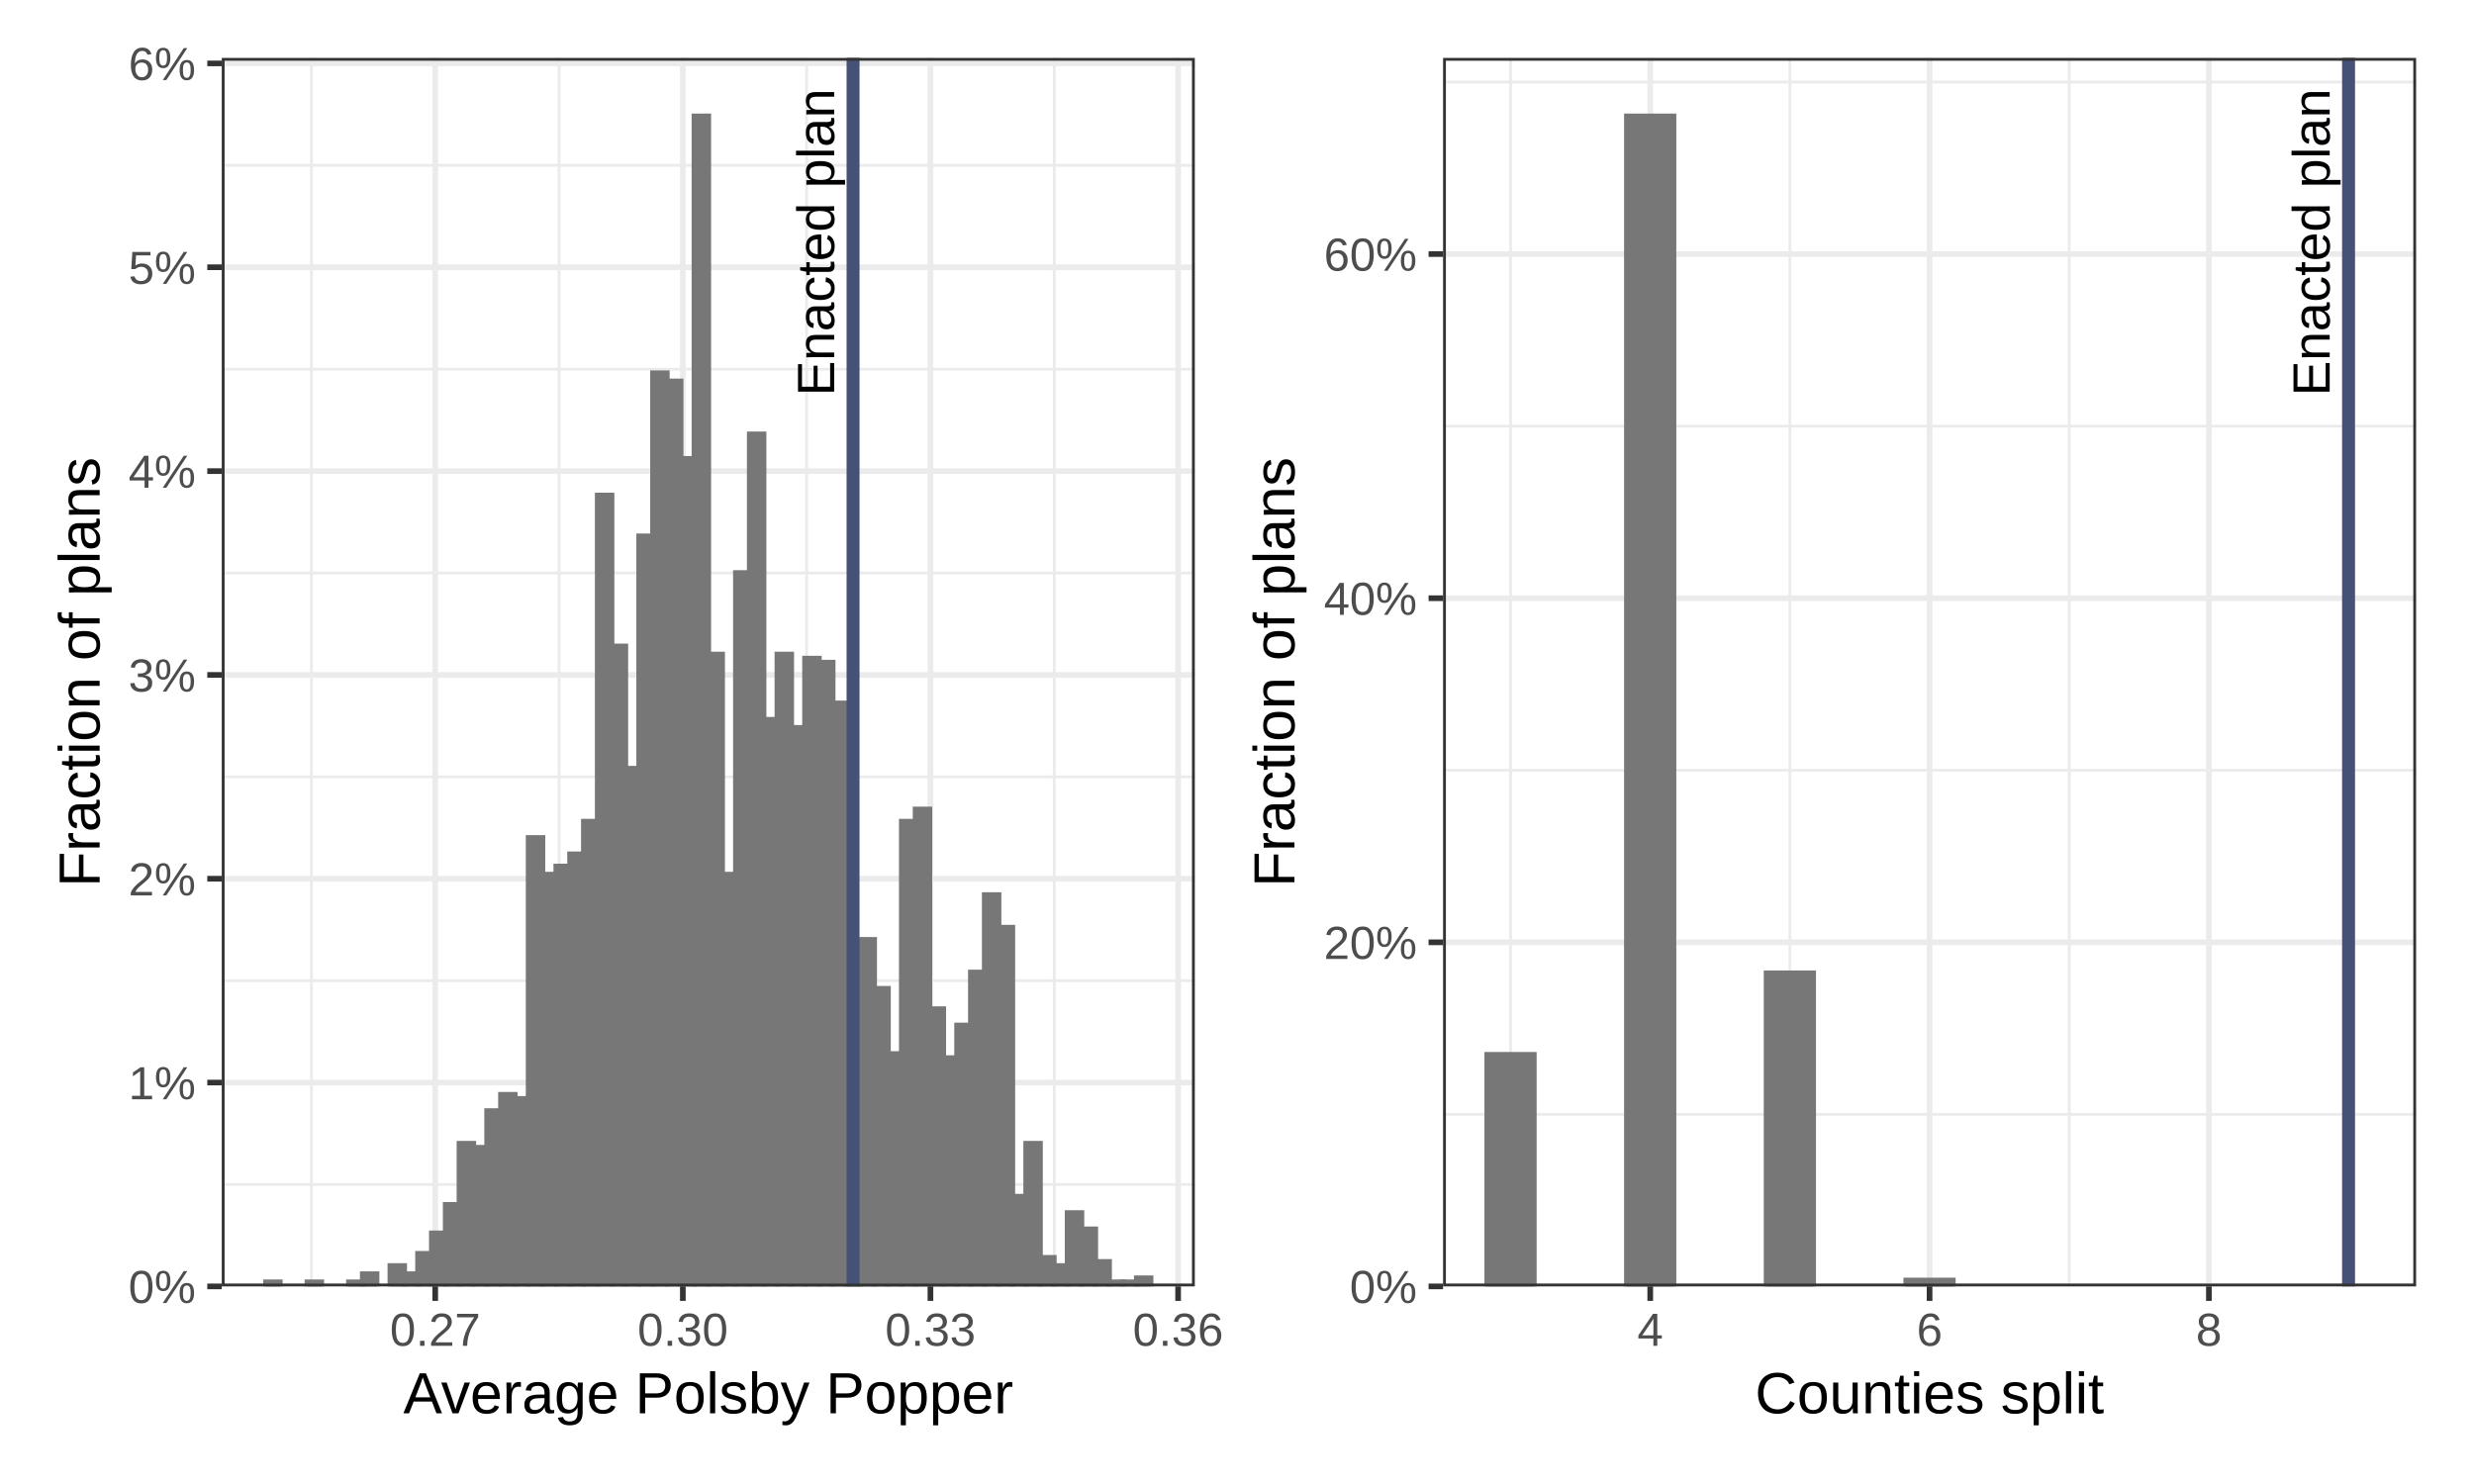
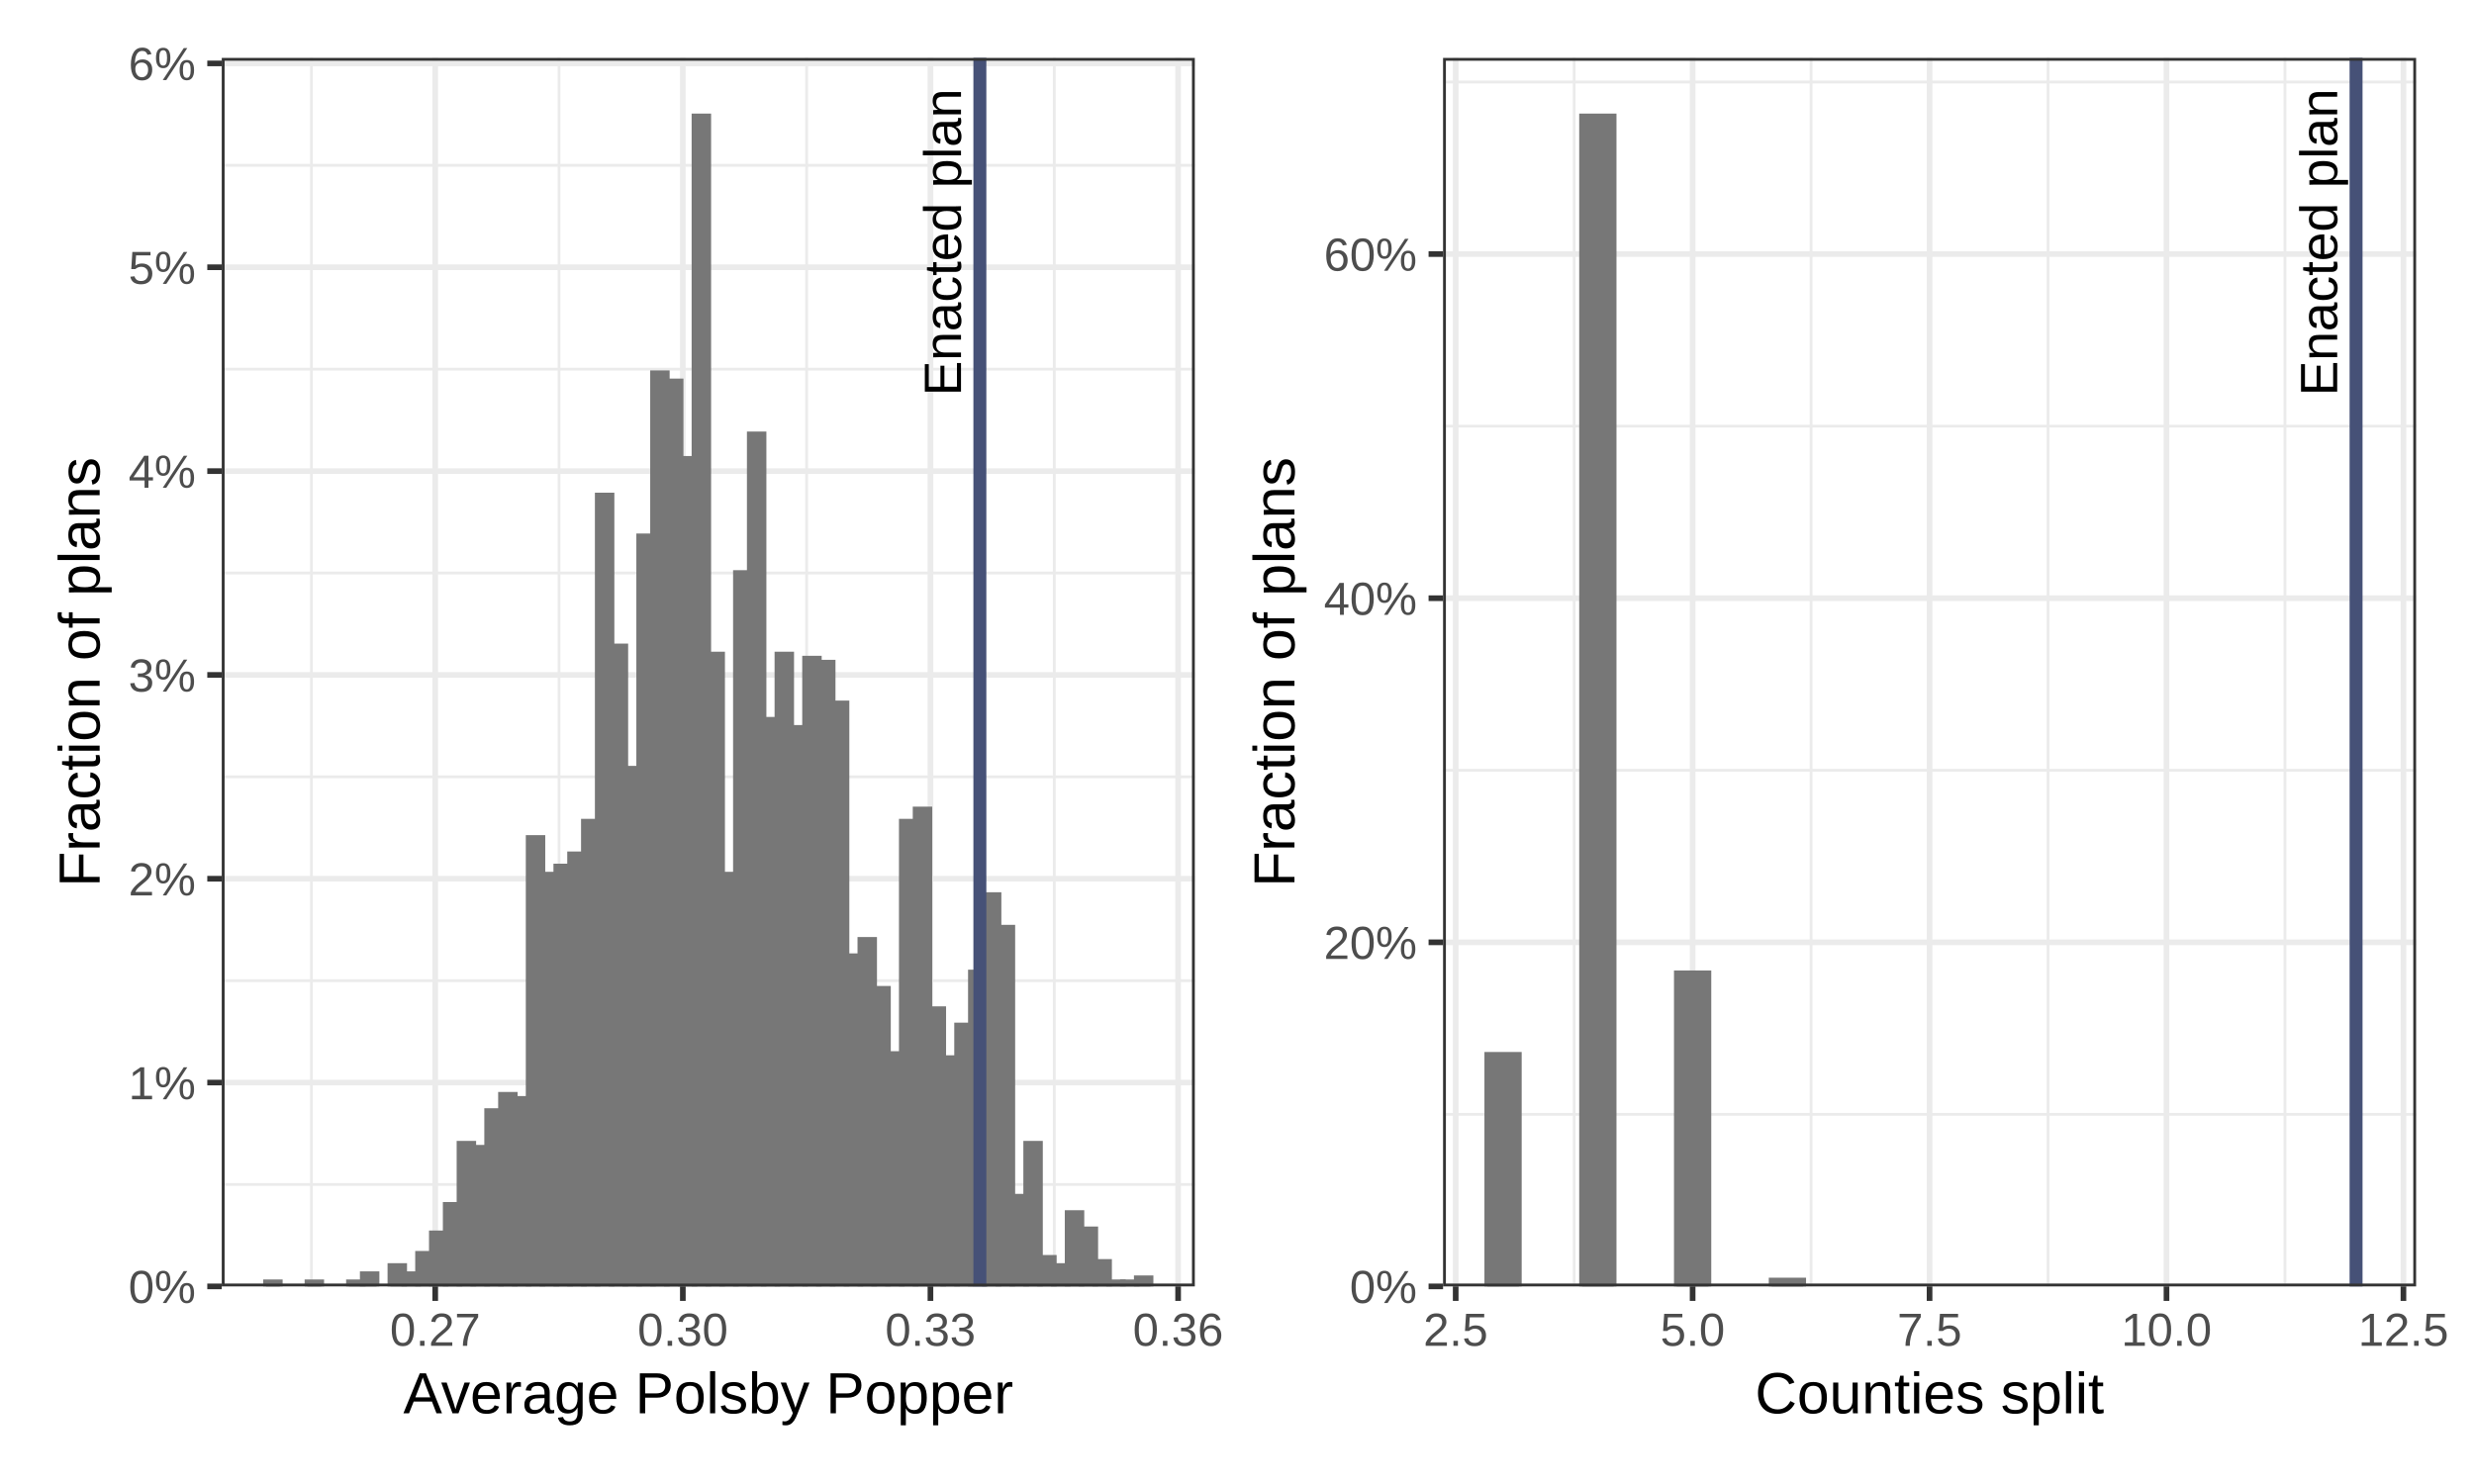
<svg xmlns="http://www.w3.org/2000/svg" class="svglite" width="468.00pt" height="280.80pt" viewBox="0 0 468.00 280.80">
  <defs>
    <style type="text/css">
    .svglite line, .svglite polyline, .svglite polygon, .svglite path, .svglite rect, .svglite circle {
      fill: none;
      stroke: #000000;
      stroke-linecap: round;
      stroke-linejoin: round;
      stroke-miterlimit: 10.00;
    }
  </style>
  </defs>
  <rect width="100%" height="100%" style="stroke: none; fill: #FFFFFF;" />
  <defs>
    <clipPath id="cpMC4wMHw0NjguMDB8MC4wMHwyODAuODA=">
      <rect x="0.00" y="0.00" width="468.00" height="280.80" />
    </clipPath>
  </defs>
  <g clip-path="url(#cpMC4wMHw0NjguMDB8MC4wMHwyODAuODA=)">
    <rect x="0" y="0" width="468.00" height="280.80" style="stroke-width: 1.07; stroke: #FFFFFF; fill: #FFFFFF;" />
  </g>
  <defs>
    <clipPath id="cpNS40OHwyMzEuNTB8NS40OHwyNzUuMzI=">
      <rect x="5.48" y="5.48" width="226.02" height="269.84" />
    </clipPath>
  </defs>
  <g clip-path="url(#cpNS40OHwyMzEuNTB8NS40OHwyNzUuMzI=)">
    <rect x="5.48" y="5.48" width="226.02" height="269.84" style="stroke-width: 1.07; stroke: #FFFFFF; fill: #FFFFFF;" />
  </g>
  <g clip-path="url(#cpMC4wMHw0NjguMDB8MC4wMHwyODAuODA=)">
</g>
  <defs>
    <clipPath id="cpNDEuOTV8MjI2LjAyfDEwLjk2fDI0My40MQ==">
      <rect x="41.95" y="10.96" width="184.07" height="232.45" />
    </clipPath>
  </defs>
  <g clip-path="url(#cpNDEuOTV8MjI2LjAyfDEwLjk2fDI0My40MQ==)">
    <rect x="41.95" y="10.96" width="184.07" height="232.45" style="stroke-width: 1.07; stroke: none; fill: #FFFFFF;" />
    <polyline points="41.95,224.13 226.02,224.13 " style="stroke-width: 0.53; stroke: #EBEBEB; stroke-linecap: butt;" />
    <polyline points="41.95,185.56 226.02,185.56 " style="stroke-width: 0.53; stroke: #EBEBEB; stroke-linecap: butt;" />
    <polyline points="41.95,146.99 226.02,146.99 " style="stroke-width: 0.53; stroke: #EBEBEB; stroke-linecap: butt;" />
    <polyline points="41.95,108.42 226.02,108.42 " style="stroke-width: 0.53; stroke: #EBEBEB; stroke-linecap: butt;" />
    <polyline points="41.95,69.85 226.02,69.85 " style="stroke-width: 0.53; stroke: #EBEBEB; stroke-linecap: butt;" />
    <polyline points="41.95,31.28 226.02,31.28 " style="stroke-width: 0.53; stroke: #EBEBEB; stroke-linecap: butt;" />
    <polyline points="58.91,243.41 58.91,10.96 " style="stroke-width: 0.53; stroke: #EBEBEB; stroke-linecap: butt;" />
    <polyline points="105.75,243.41 105.75,10.96 " style="stroke-width: 0.53; stroke: #EBEBEB; stroke-linecap: butt;" />
    <polyline points="152.59,243.41 152.59,10.96 " style="stroke-width: 0.53; stroke: #EBEBEB; stroke-linecap: butt;" />
    <polyline points="199.44,243.41 199.44,10.96 " style="stroke-width: 0.53; stroke: #EBEBEB; stroke-linecap: butt;" />
    <polyline points="41.95,243.41 226.02,243.41 " style="stroke-width: 1.07; stroke: #EBEBEB; stroke-linecap: butt;" />
    <polyline points="41.95,204.84 226.02,204.84 " style="stroke-width: 1.07; stroke: #EBEBEB; stroke-linecap: butt;" />
    <polyline points="41.95,166.27 226.02,166.27 " style="stroke-width: 1.07; stroke: #EBEBEB; stroke-linecap: butt;" />
    <polyline points="41.95,127.71 226.02,127.71 " style="stroke-width: 1.07; stroke: #EBEBEB; stroke-linecap: butt;" />
    <polyline points="41.95,89.14 226.02,89.14 " style="stroke-width: 1.07; stroke: #EBEBEB; stroke-linecap: butt;" />
    <polyline points="41.95,50.57 226.02,50.57 " style="stroke-width: 1.07; stroke: #EBEBEB; stroke-linecap: butt;" />
    <polyline points="41.95,12.00 226.02,12.00 " style="stroke-width: 1.07; stroke: #EBEBEB; stroke-linecap: butt;" />
    <polyline points="82.33,243.41 82.33,10.96 " style="stroke-width: 1.07; stroke: #EBEBEB; stroke-linecap: butt;" />
    <polyline points="129.17,243.41 129.17,10.96 " style="stroke-width: 1.07; stroke: #EBEBEB; stroke-linecap: butt;" />
    <polyline points="176.01,243.41 176.01,10.96 " style="stroke-width: 1.07; stroke: #EBEBEB; stroke-linecap: butt;" />
    <polyline points="222.86,243.41 222.86,10.96 " style="stroke-width: 1.07; stroke: #EBEBEB; stroke-linecap: butt;" />
    <rect x="50.32" y="242.64" width="2.61" height="0.77" style="stroke-width: 1.07; stroke: #777777; stroke-linecap: square; stroke-linejoin: miter; fill: #777777;" />
    <rect x="52.93" y="243.41" width="2.61" height="0.00" style="stroke-width: 1.07; stroke: #777777; stroke-linecap: square; stroke-linejoin: miter; fill: #777777;" />
    <rect x="55.55" y="243.41" width="2.61" height="0.00" style="stroke-width: 1.07; stroke: #777777; stroke-linecap: square; stroke-linejoin: miter; fill: #777777;" />
    <rect x="58.16" y="242.64" width="2.61" height="0.77" style="stroke-width: 1.07; stroke: #777777; stroke-linecap: square; stroke-linejoin: miter; fill: #777777;" />
    <rect x="60.78" y="243.41" width="2.61" height="0.00" style="stroke-width: 1.07; stroke: #777777; stroke-linecap: square; stroke-linejoin: miter; fill: #777777;" />
    <rect x="63.39" y="243.41" width="2.61" height="0.00" style="stroke-width: 1.07; stroke: #777777; stroke-linecap: square; stroke-linejoin: miter; fill: #777777;" />
    <rect x="66.01" y="242.64" width="2.61" height="0.77" style="stroke-width: 1.07; stroke: #777777; stroke-linecap: square; stroke-linejoin: miter; fill: #777777;" />
    <rect x="68.62" y="241.10" width="2.61" height="2.31" style="stroke-width: 1.07; stroke: #777777; stroke-linecap: square; stroke-linejoin: miter; fill: #777777;" />
    <rect x="71.24" y="243.41" width="2.61" height="0.00" style="stroke-width: 1.07; stroke: #777777; stroke-linecap: square; stroke-linejoin: miter; fill: #777777;" />
    <rect x="73.85" y="239.55" width="2.61" height="3.86" style="stroke-width: 1.07; stroke: #777777; stroke-linecap: square; stroke-linejoin: miter; fill: #777777;" />
    <rect x="76.47" y="241.10" width="2.61" height="2.31" style="stroke-width: 1.07; stroke: #777777; stroke-linecap: square; stroke-linejoin: miter; fill: #777777;" />
    <rect x="79.08" y="237.24" width="2.61" height="6.17" style="stroke-width: 1.07; stroke: #777777; stroke-linecap: square; stroke-linejoin: miter; fill: #777777;" />
    <rect x="81.69" y="233.38" width="2.61" height="10.03" style="stroke-width: 1.07; stroke: #777777; stroke-linecap: square; stroke-linejoin: miter; fill: #777777;" />
    <rect x="84.31" y="227.98" width="2.61" height="15.43" style="stroke-width: 1.07; stroke: #777777; stroke-linecap: square; stroke-linejoin: miter; fill: #777777;" />
    <rect x="86.92" y="216.41" width="2.61" height="27.00" style="stroke-width: 1.07; stroke: #777777; stroke-linecap: square; stroke-linejoin: miter; fill: #777777;" />
    <rect x="89.54" y="217.18" width="2.61" height="26.23" style="stroke-width: 1.07; stroke: #777777; stroke-linecap: square; stroke-linejoin: miter; fill: #777777;" />
    <rect x="92.15" y="210.24" width="2.61" height="33.17" style="stroke-width: 1.07; stroke: #777777; stroke-linecap: square; stroke-linejoin: miter; fill: #777777;" />
    <rect x="94.77" y="207.16" width="2.61" height="36.25" style="stroke-width: 1.07; stroke: #777777; stroke-linecap: square; stroke-linejoin: miter; fill: #777777;" />
    <rect x="97.38" y="207.93" width="2.61" height="35.48" style="stroke-width: 1.07; stroke: #777777; stroke-linecap: square; stroke-linejoin: miter; fill: #777777;" />
    <rect x="100.00" y="158.56" width="2.61" height="84.85" style="stroke-width: 1.07; stroke: #777777; stroke-linecap: square; stroke-linejoin: miter; fill: #777777;" />
    <rect x="102.61" y="165.50" width="2.61" height="77.91" style="stroke-width: 1.07; stroke: #777777; stroke-linecap: square; stroke-linejoin: miter; fill: #777777;" />
    <rect x="105.23" y="163.96" width="2.61" height="79.45" style="stroke-width: 1.07; stroke: #777777; stroke-linecap: square; stroke-linejoin: miter; fill: #777777;" />
    <rect x="107.84" y="161.65" width="2.61" height="81.76" style="stroke-width: 1.07; stroke: #777777; stroke-linecap: square; stroke-linejoin: miter; fill: #777777;" />
    <rect x="110.45" y="155.47" width="2.61" height="87.94" style="stroke-width: 1.07; stroke: #777777; stroke-linecap: square; stroke-linejoin: miter; fill: #777777;" />
    <rect x="113.07" y="93.76" width="2.61" height="149.64" style="stroke-width: 1.07; stroke: #777777; stroke-linecap: square; stroke-linejoin: miter; fill: #777777;" />
    <rect x="115.68" y="122.31" width="2.61" height="121.10" style="stroke-width: 1.07; stroke: #777777; stroke-linecap: square; stroke-linejoin: miter; fill: #777777;" />
    <rect x="118.30" y="145.45" width="2.61" height="97.96" style="stroke-width: 1.07; stroke: #777777; stroke-linecap: square; stroke-linejoin: miter; fill: #777777;" />
    <rect x="120.91" y="101.48" width="2.61" height="141.93" style="stroke-width: 1.07; stroke: #777777; stroke-linecap: square; stroke-linejoin: miter; fill: #777777;" />
    <rect x="123.53" y="70.62" width="2.61" height="172.79" style="stroke-width: 1.07; stroke: #777777; stroke-linecap: square; stroke-linejoin: miter; fill: #777777;" />
    <rect x="126.14" y="72.17" width="2.61" height="171.24" style="stroke-width: 1.07; stroke: #777777; stroke-linecap: square; stroke-linejoin: miter; fill: #777777;" />
    <rect x="128.76" y="86.82" width="2.61" height="156.59" style="stroke-width: 1.07; stroke: #777777; stroke-linecap: square; stroke-linejoin: miter; fill: #777777;" />
    <rect x="131.37" y="22.03" width="2.61" height="221.38" style="stroke-width: 1.07; stroke: #777777; stroke-linecap: square; stroke-linejoin: miter; fill: #777777;" />
    <rect x="133.99" y="123.85" width="2.61" height="119.56" style="stroke-width: 1.07; stroke: #777777; stroke-linecap: square; stroke-linejoin: miter; fill: #777777;" />
    <rect x="136.60" y="165.50" width="2.61" height="77.91" style="stroke-width: 1.07; stroke: #777777; stroke-linecap: square; stroke-linejoin: miter; fill: #777777;" />
    <rect x="139.21" y="108.42" width="2.61" height="134.99" style="stroke-width: 1.07; stroke: #777777; stroke-linecap: square; stroke-linejoin: miter; fill: #777777;" />
    <rect x="141.83" y="82.19" width="2.61" height="161.22" style="stroke-width: 1.07; stroke: #777777; stroke-linecap: square; stroke-linejoin: miter; fill: #777777;" />
    <rect x="144.44" y="136.19" width="2.61" height="107.22" style="stroke-width: 1.07; stroke: #777777; stroke-linecap: square; stroke-linejoin: miter; fill: #777777;" />
    <rect x="147.06" y="123.85" width="2.61" height="119.56" style="stroke-width: 1.07; stroke: #777777; stroke-linecap: square; stroke-linejoin: miter; fill: #777777;" />
    <rect x="149.67" y="137.73" width="2.61" height="105.68" style="stroke-width: 1.07; stroke: #777777; stroke-linecap: square; stroke-linejoin: miter; fill: #777777;" />
    <rect x="152.29" y="124.62" width="2.61" height="118.79" style="stroke-width: 1.07; stroke: #777777; stroke-linecap: square; stroke-linejoin: miter; fill: #777777;" />
    <rect x="154.90" y="125.39" width="2.61" height="118.02" style="stroke-width: 1.07; stroke: #777777; stroke-linecap: square; stroke-linejoin: miter; fill: #777777;" />
    <rect x="157.52" y="133.10" width="2.61" height="110.31" style="stroke-width: 1.07; stroke: #777777; stroke-linecap: square; stroke-linejoin: miter; fill: #777777;" />
    <rect x="160.13" y="180.93" width="2.61" height="62.48" style="stroke-width: 1.07; stroke: #777777; stroke-linecap: square; stroke-linejoin: miter; fill: #777777;" />
    <rect x="162.75" y="177.84" width="2.61" height="65.57" style="stroke-width: 1.07; stroke: #777777; stroke-linecap: square; stroke-linejoin: miter; fill: #777777;" />
    <rect x="165.36" y="187.10" width="2.61" height="56.31" style="stroke-width: 1.07; stroke: #777777; stroke-linecap: square; stroke-linejoin: miter; fill: #777777;" />
    <rect x="167.98" y="199.44" width="2.61" height="43.97" style="stroke-width: 1.07; stroke: #777777; stroke-linecap: square; stroke-linejoin: miter; fill: #777777;" />
    <rect x="170.59" y="155.47" width="2.61" height="87.94" style="stroke-width: 1.07; stroke: #777777; stroke-linecap: square; stroke-linejoin: miter; fill: #777777;" />
    <rect x="173.20" y="153.16" width="2.61" height="90.25" style="stroke-width: 1.07; stroke: #777777; stroke-linecap: square; stroke-linejoin: miter; fill: #777777;" />
    <rect x="175.82" y="190.96" width="2.61" height="52.45" style="stroke-width: 1.07; stroke: #777777; stroke-linecap: square; stroke-linejoin: miter; fill: #777777;" />
    <rect x="178.43" y="200.21" width="2.61" height="43.20" style="stroke-width: 1.07; stroke: #777777; stroke-linecap: square; stroke-linejoin: miter; fill: #777777;" />
    <rect x="181.05" y="194.04" width="2.61" height="49.37" style="stroke-width: 1.07; stroke: #777777; stroke-linecap: square; stroke-linejoin: miter; fill: #777777;" />
    <rect x="183.66" y="184.01" width="2.61" height="59.40" style="stroke-width: 1.07; stroke: #777777; stroke-linecap: square; stroke-linejoin: miter; fill: #777777;" />
    <rect x="186.28" y="169.36" width="2.61" height="74.05" style="stroke-width: 1.07; stroke: #777777; stroke-linecap: square; stroke-linejoin: miter; fill: #777777;" />
    <rect x="188.89" y="175.53" width="2.61" height="67.88" style="stroke-width: 1.07; stroke: #777777; stroke-linecap: square; stroke-linejoin: miter; fill: #777777;" />
    <rect x="191.51" y="226.44" width="2.61" height="16.97" style="stroke-width: 1.07; stroke: #777777; stroke-linecap: square; stroke-linejoin: miter; fill: #777777;" />
    <rect x="194.12" y="216.41" width="2.61" height="27.00" style="stroke-width: 1.07; stroke: #777777; stroke-linecap: square; stroke-linejoin: miter; fill: #777777;" />
    <rect x="196.74" y="238.01" width="2.61" height="5.40" style="stroke-width: 1.07; stroke: #777777; stroke-linecap: square; stroke-linejoin: miter; fill: #777777;" />
    <rect x="199.35" y="239.55" width="2.61" height="3.86" style="stroke-width: 1.07; stroke: #777777; stroke-linecap: square; stroke-linejoin: miter; fill: #777777;" />
    <rect x="201.96" y="229.53" width="2.61" height="13.88" style="stroke-width: 1.07; stroke: #777777; stroke-linecap: square; stroke-linejoin: miter; fill: #777777;" />
    <rect x="204.58" y="232.61" width="2.61" height="10.80" style="stroke-width: 1.07; stroke: #777777; stroke-linecap: square; stroke-linejoin: miter; fill: #777777;" />
    <rect x="207.19" y="238.78" width="2.61" height="4.63" style="stroke-width: 1.07; stroke: #777777; stroke-linecap: square; stroke-linejoin: miter; fill: #777777;" />
    <rect x="209.81" y="242.64" width="2.61" height="0.77" style="stroke-width: 1.07; stroke: #777777; stroke-linecap: square; stroke-linejoin: miter; fill: #777777;" />
    <rect x="212.42" y="242.64" width="2.61" height="0.77" style="stroke-width: 1.07; stroke: #777777; stroke-linecap: square; stroke-linejoin: miter; fill: #777777;" />
    <rect x="215.04" y="241.87" width="2.61" height="1.54" style="stroke-width: 1.07; stroke: #777777; stroke-linecap: square; stroke-linejoin: miter; fill: #777777;" />
-     <line x1="161.37" y1="243.41" x2="161.37" y2="10.96" style="stroke-width: 2.45; stroke: #465177; stroke-linecap: butt;" />
-     <text transform="translate(157.80,16.77) rotate(-90)" text-anchor="end" style="font-size: 9.96px; font-family: Arial;" textLength="58.11px" lengthAdjust="spacingAndGlyphs">Enacted plan</text>
+     <line x1="185.36" y1="243.41" x2="185.36" y2="10.96" style="stroke-width: 2.45; stroke: #465177; stroke-linecap: butt;" />
+     <text transform="translate(181.79,16.77) rotate(-90)" text-anchor="end" style="font-size: 9.96px; font-family: Arial;" textLength="58.11px" lengthAdjust="spacingAndGlyphs">Enacted plan</text>
    <rect x="41.95" y="10.96" width="184.07" height="232.45" style="stroke-width: 1.07; stroke: #333333;" />
  </g>
  <g clip-path="url(#cpMC4wMHw0NjguMDB8MC4wMHwyODAuODA=)">
    <text x="37.02" y="246.56" text-anchor="end" style="font-size: 8.80px; fill: #4D4D4D; font-family: Arial;" textLength="12.72px" lengthAdjust="spacingAndGlyphs">0%</text>
    <text x="37.02" y="208.00" text-anchor="end" style="font-size: 8.80px; fill: #4D4D4D; font-family: Arial;" textLength="12.72px" lengthAdjust="spacingAndGlyphs">1%</text>
    <text x="37.02" y="169.43" text-anchor="end" style="font-size: 8.80px; fill: #4D4D4D; font-family: Arial;" textLength="12.72px" lengthAdjust="spacingAndGlyphs">2%</text>
    <text x="37.02" y="130.86" text-anchor="end" style="font-size: 8.80px; fill: #4D4D4D; font-family: Arial;" textLength="12.72px" lengthAdjust="spacingAndGlyphs">3%</text>
    <text x="37.02" y="92.29" text-anchor="end" style="font-size: 8.80px; fill: #4D4D4D; font-family: Arial;" textLength="12.72px" lengthAdjust="spacingAndGlyphs">4%</text>
    <text x="37.02" y="53.72" text-anchor="end" style="font-size: 8.80px; fill: #4D4D4D; font-family: Arial;" textLength="12.72px" lengthAdjust="spacingAndGlyphs">5%</text>
    <text x="37.02" y="15.15" text-anchor="end" style="font-size: 8.80px; fill: #4D4D4D; font-family: Arial;" textLength="12.72px" lengthAdjust="spacingAndGlyphs">6%</text>
    <polyline points="39.21,243.41 41.95,243.41 " style="stroke-width: 1.07; stroke: #333333; stroke-linecap: butt;" />
    <polyline points="39.21,204.84 41.95,204.84 " style="stroke-width: 1.07; stroke: #333333; stroke-linecap: butt;" />
    <polyline points="39.21,166.27 41.95,166.27 " style="stroke-width: 1.07; stroke: #333333; stroke-linecap: butt;" />
    <polyline points="39.21,127.71 41.95,127.71 " style="stroke-width: 1.07; stroke: #333333; stroke-linecap: butt;" />
    <polyline points="39.21,89.14 41.95,89.14 " style="stroke-width: 1.07; stroke: #333333; stroke-linecap: butt;" />
    <polyline points="39.21,50.57 41.95,50.57 " style="stroke-width: 1.07; stroke: #333333; stroke-linecap: butt;" />
    <polyline points="39.21,12.00 41.95,12.00 " style="stroke-width: 1.07; stroke: #333333; stroke-linecap: butt;" />
    <polyline points="82.33,246.15 82.33,243.41 " style="stroke-width: 1.07; stroke: #333333; stroke-linecap: butt;" />
    <polyline points="129.17,246.15 129.17,243.41 " style="stroke-width: 1.07; stroke: #333333; stroke-linecap: butt;" />
    <polyline points="176.01,246.15 176.01,243.41 " style="stroke-width: 1.07; stroke: #333333; stroke-linecap: butt;" />
    <polyline points="222.86,246.15 222.86,243.41 " style="stroke-width: 1.07; stroke: #333333; stroke-linecap: butt;" />
    <text x="82.33" y="254.65" text-anchor="middle" style="font-size: 8.80px; fill: #4D4D4D; font-family: Arial;" textLength="17.13px" lengthAdjust="spacingAndGlyphs">0.27</text>
    <text x="129.17" y="254.65" text-anchor="middle" style="font-size: 8.80px; fill: #4D4D4D; font-family: Arial;" textLength="17.13px" lengthAdjust="spacingAndGlyphs">0.30</text>
    <text x="176.01" y="254.65" text-anchor="middle" style="font-size: 8.80px; fill: #4D4D4D; font-family: Arial;" textLength="17.13px" lengthAdjust="spacingAndGlyphs">0.33</text>
    <text x="222.86" y="254.65" text-anchor="middle" style="font-size: 8.80px; fill: #4D4D4D; font-family: Arial;" textLength="17.13px" lengthAdjust="spacingAndGlyphs">0.36</text>
    <text x="133.99" y="267.42" text-anchor="middle" style="font-size: 11.00px; font-family: Arial;" textLength="115.59px" lengthAdjust="spacingAndGlyphs">Average Polsby Popper</text>
    <text transform="translate(18.85,127.18) rotate(-90)" text-anchor="middle" style="font-size: 11.00px; font-family: Arial;" textLength="81.32px" lengthAdjust="spacingAndGlyphs">Fraction of plans</text>
  </g>
  <defs>
    <clipPath id="cpMjMxLjUwfDQ2Mi41Mnw1LjQ4fDI3NS4zMg==">
      <rect x="231.50" y="5.48" width="231.02" height="269.84" />
    </clipPath>
  </defs>
  <g clip-path="url(#cpMjMxLjUwfDQ2Mi41Mnw1LjQ4fDI3NS4zMg==)">
    <rect x="231.50" y="5.48" width="231.02" height="269.84" style="stroke-width: 1.07; stroke: #FFFFFF; fill: #FFFFFF;" />
  </g>
  <g clip-path="url(#cpMC4wMHw0NjguMDB8MC4wMHwyODAuODA=)">
</g>
  <defs>
    <clipPath id="cpMjcyLjk4fDQ1Ny4wNHwxMC45NnwyNDMuNDE=">
      <rect x="272.98" y="10.96" width="184.07" height="232.45" />
    </clipPath>
  </defs>
  <g clip-path="url(#cpMjcyLjk4fDQ1Ny4wNHwxMC45NnwyNDMuNDE=)">
    <rect x="272.98" y="10.96" width="184.07" height="232.45" style="stroke-width: 1.07; stroke: none; fill: #FFFFFF;" />
    <polyline points="272.98,210.85 457.04,210.85 " style="stroke-width: 0.53; stroke: #EBEBEB; stroke-linecap: butt;" />
    <polyline points="272.98,145.74 457.04,145.74 " style="stroke-width: 0.53; stroke: #EBEBEB; stroke-linecap: butt;" />
    <polyline points="272.98,80.63 457.04,80.63 " style="stroke-width: 0.53; stroke: #EBEBEB; stroke-linecap: butt;" />
    <polyline points="272.98,15.52 457.04,15.52 " style="stroke-width: 0.53; stroke: #EBEBEB; stroke-linecap: butt;" />
-     <polyline points="285.75,243.41 285.75,10.96 " style="stroke-width: 0.53; stroke: #EBEBEB; stroke-linecap: butt;" />
-     <polyline points="338.59,243.41 338.59,10.96 " style="stroke-width: 0.53; stroke: #EBEBEB; stroke-linecap: butt;" />
-     <polyline points="391.43,243.41 391.43,10.96 " style="stroke-width: 0.53; stroke: #EBEBEB; stroke-linecap: butt;" />
-     <polyline points="444.27,243.41 444.27,10.96 " style="stroke-width: 0.53; stroke: #EBEBEB; stroke-linecap: butt;" />
+     <polyline points="297.78,243.41 297.78,10.96 " style="stroke-width: 0.53; stroke: #EBEBEB; stroke-linecap: butt;" />
+     <polyline points="342.60,243.41 342.60,10.96 " style="stroke-width: 0.53; stroke: #EBEBEB; stroke-linecap: butt;" />
+     <polyline points="387.42,243.41 387.42,10.96 " style="stroke-width: 0.53; stroke: #EBEBEB; stroke-linecap: butt;" />
+     <polyline points="432.24,243.41 432.24,10.96 " style="stroke-width: 0.53; stroke: #EBEBEB; stroke-linecap: butt;" />
    <polyline points="272.98,243.41 457.04,243.41 " style="stroke-width: 1.07; stroke: #EBEBEB; stroke-linecap: butt;" />
    <polyline points="272.98,178.30 457.04,178.30 " style="stroke-width: 1.07; stroke: #EBEBEB; stroke-linecap: butt;" />
    <polyline points="272.98,113.19 457.04,113.19 " style="stroke-width: 1.07; stroke: #EBEBEB; stroke-linecap: butt;" />
    <polyline points="272.98,48.07 457.04,48.07 " style="stroke-width: 1.07; stroke: #EBEBEB; stroke-linecap: butt;" />
-     <polyline points="312.17,243.41 312.17,10.96 " style="stroke-width: 1.07; stroke: #EBEBEB; stroke-linecap: butt;" />
+     <polyline points="275.37,243.41 275.37,10.96 " style="stroke-width: 1.07; stroke: #EBEBEB; stroke-linecap: butt;" />
+     <polyline points="320.19,243.41 320.19,10.96 " style="stroke-width: 1.07; stroke: #EBEBEB; stroke-linecap: butt;" />
    <polyline points="365.01,243.41 365.01,10.96 " style="stroke-width: 1.07; stroke: #EBEBEB; stroke-linecap: butt;" />
-     <polyline points="417.85,243.41 417.85,10.96 " style="stroke-width: 1.07; stroke: #EBEBEB; stroke-linecap: butt;" />
-     <rect x="281.34" y="199.59" width="8.81" height="43.82" style="stroke-width: 1.07; stroke: #777777; stroke-linecap: square; stroke-linejoin: miter; fill: #777777;" />
-     <rect x="290.15" y="243.41" width="8.81" height="0.00" style="stroke-width: 1.07; stroke: #777777; stroke-linecap: square; stroke-linejoin: miter; fill: #777777;" />
-     <rect x="298.96" y="243.41" width="8.81" height="0.00" style="stroke-width: 1.07; stroke: #777777; stroke-linecap: square; stroke-linejoin: miter; fill: #777777;" />
-     <rect x="307.76" y="22.03" width="8.81" height="221.38" style="stroke-width: 1.07; stroke: #777777; stroke-linecap: square; stroke-linejoin: miter; fill: #777777;" />
-     <rect x="316.57" y="243.41" width="8.81" height="0.00" style="stroke-width: 1.07; stroke: #777777; stroke-linecap: square; stroke-linejoin: miter; fill: #777777;" />
-     <rect x="325.38" y="243.41" width="8.81" height="0.00" style="stroke-width: 1.07; stroke: #777777; stroke-linecap: square; stroke-linejoin: miter; fill: #777777;" />
-     <rect x="334.18" y="184.16" width="8.81" height="59.25" style="stroke-width: 1.07; stroke: #777777; stroke-linecap: square; stroke-linejoin: miter; fill: #777777;" />
-     <rect x="342.99" y="243.41" width="8.81" height="0.00" style="stroke-width: 1.07; stroke: #777777; stroke-linecap: square; stroke-linejoin: miter; fill: #777777;" />
-     <rect x="351.80" y="243.41" width="8.81" height="0.00" style="stroke-width: 1.07; stroke: #777777; stroke-linecap: square; stroke-linejoin: miter; fill: #777777;" />
-     <rect x="360.60" y="242.30" width="8.81" height="1.11" style="stroke-width: 1.07; stroke: #777777; stroke-linecap: square; stroke-linejoin: miter; fill: #777777;" />
-     <rect x="369.41" y="243.41" width="8.81" height="0.00" style="stroke-width: 1.07; stroke: #777777; stroke-linecap: square; stroke-linejoin: miter; fill: #777777;" />
-     <rect x="378.22" y="243.41" width="8.81" height="0.00" style="stroke-width: 1.07; stroke: #777777; stroke-linecap: square; stroke-linejoin: miter; fill: #777777;" />
-     <rect x="387.03" y="243.41" width="8.81" height="0.00" style="stroke-width: 1.07; stroke: #777777; stroke-linecap: square; stroke-linejoin: miter; fill: #777777;" />
-     <rect x="395.83" y="243.41" width="8.81" height="0.00" style="stroke-width: 1.07; stroke: #777777; stroke-linecap: square; stroke-linejoin: miter; fill: #777777;" />
-     <rect x="404.64" y="243.41" width="8.81" height="0.00" style="stroke-width: 1.07; stroke: #777777; stroke-linecap: square; stroke-linejoin: miter; fill: #777777;" />
-     <rect x="413.45" y="243.41" width="8.81" height="0.00" style="stroke-width: 1.07; stroke: #777777; stroke-linecap: square; stroke-linejoin: miter; fill: #777777;" />
-     <rect x="422.25" y="243.41" width="8.81" height="0.00" style="stroke-width: 1.07; stroke: #777777; stroke-linecap: square; stroke-linejoin: miter; fill: #777777;" />
-     <rect x="431.06" y="243.41" width="8.81" height="0.00" style="stroke-width: 1.07; stroke: #777777; stroke-linecap: square; stroke-linejoin: miter; fill: #777777;" />
-     <rect x="439.87" y="243.41" width="8.81" height="0.00" style="stroke-width: 1.07; stroke: #777777; stroke-linecap: square; stroke-linejoin: miter; fill: #777777;" />
-     <line x1="444.27" y1="243.41" x2="444.27" y2="10.96" style="stroke-width: 2.45; stroke: #465177; stroke-linecap: butt;" />
-     <text transform="translate(440.70,16.77) rotate(-90)" text-anchor="end" style="font-size: 9.96px; font-family: Arial;" textLength="58.11px" lengthAdjust="spacingAndGlyphs">Enacted plan</text>
+     <polyline points="409.83,243.41 409.83,10.96 " style="stroke-width: 1.07; stroke: #EBEBEB; stroke-linecap: butt;" />
+     <polyline points="454.65,243.41 454.65,10.96 " style="stroke-width: 1.07; stroke: #EBEBEB; stroke-linecap: butt;" />
+     <rect x="281.34" y="199.59" width="5.98" height="43.82" style="stroke-width: 1.07; stroke: #777777; stroke-linecap: square; stroke-linejoin: miter; fill: #777777;" />
+     <rect x="287.32" y="243.41" width="5.98" height="0.00" style="stroke-width: 1.07; stroke: #777777; stroke-linecap: square; stroke-linejoin: miter; fill: #777777;" />
+     <rect x="293.29" y="243.41" width="5.98" height="0.00" style="stroke-width: 1.07; stroke: #777777; stroke-linecap: square; stroke-linejoin: miter; fill: #777777;" />
+     <rect x="299.27" y="22.03" width="5.98" height="221.38" style="stroke-width: 1.07; stroke: #777777; stroke-linecap: square; stroke-linejoin: miter; fill: #777777;" />
+     <rect x="305.25" y="243.41" width="5.98" height="0.00" style="stroke-width: 1.07; stroke: #777777; stroke-linecap: square; stroke-linejoin: miter; fill: #777777;" />
+     <rect x="311.22" y="243.41" width="5.98" height="0.00" style="stroke-width: 1.07; stroke: #777777; stroke-linecap: square; stroke-linejoin: miter; fill: #777777;" />
+     <rect x="317.20" y="184.16" width="5.98" height="59.25" style="stroke-width: 1.07; stroke: #777777; stroke-linecap: square; stroke-linejoin: miter; fill: #777777;" />
+     <rect x="323.18" y="243.41" width="5.98" height="0.00" style="stroke-width: 1.07; stroke: #777777; stroke-linecap: square; stroke-linejoin: miter; fill: #777777;" />
+     <rect x="329.15" y="243.41" width="5.98" height="0.00" style="stroke-width: 1.07; stroke: #777777; stroke-linecap: square; stroke-linejoin: miter; fill: #777777;" />
+     <rect x="335.13" y="242.30" width="5.98" height="1.11" style="stroke-width: 1.07; stroke: #777777; stroke-linecap: square; stroke-linejoin: miter; fill: #777777;" />
+     <rect x="341.10" y="243.41" width="5.98" height="0.00" style="stroke-width: 1.07; stroke: #777777; stroke-linecap: square; stroke-linejoin: miter; fill: #777777;" />
+     <rect x="347.08" y="243.41" width="5.98" height="0.00" style="stroke-width: 1.07; stroke: #777777; stroke-linecap: square; stroke-linejoin: miter; fill: #777777;" />
+     <rect x="353.06" y="243.41" width="5.98" height="0.00" style="stroke-width: 1.07; stroke: #777777; stroke-linecap: square; stroke-linejoin: miter; fill: #777777;" />
+     <rect x="359.03" y="243.41" width="5.98" height="0.00" style="stroke-width: 1.07; stroke: #777777; stroke-linecap: square; stroke-linejoin: miter; fill: #777777;" />
+     <rect x="365.01" y="243.41" width="5.98" height="0.00" style="stroke-width: 1.07; stroke: #777777; stroke-linecap: square; stroke-linejoin: miter; fill: #777777;" />
+     <rect x="370.98" y="243.41" width="5.98" height="0.00" style="stroke-width: 1.07; stroke: #777777; stroke-linecap: square; stroke-linejoin: miter; fill: #777777;" />
+     <rect x="376.96" y="243.41" width="5.98" height="0.00" style="stroke-width: 1.07; stroke: #777777; stroke-linecap: square; stroke-linejoin: miter; fill: #777777;" />
+     <rect x="382.94" y="243.41" width="5.98" height="0.00" style="stroke-width: 1.07; stroke: #777777; stroke-linecap: square; stroke-linejoin: miter; fill: #777777;" />
+     <rect x="388.91" y="243.41" width="5.98" height="0.00" style="stroke-width: 1.07; stroke: #777777; stroke-linecap: square; stroke-linejoin: miter; fill: #777777;" />
+     <rect x="394.89" y="243.41" width="5.98" height="0.00" style="stroke-width: 1.07; stroke: #777777; stroke-linecap: square; stroke-linejoin: miter; fill: #777777;" />
+     <rect x="400.87" y="243.41" width="5.98" height="0.00" style="stroke-width: 1.07; stroke: #777777; stroke-linecap: square; stroke-linejoin: miter; fill: #777777;" />
+     <rect x="406.84" y="243.41" width="5.98" height="0.00" style="stroke-width: 1.07; stroke: #777777; stroke-linecap: square; stroke-linejoin: miter; fill: #777777;" />
+     <rect x="412.82" y="243.41" width="5.98" height="0.00" style="stroke-width: 1.07; stroke: #777777; stroke-linecap: square; stroke-linejoin: miter; fill: #777777;" />
+     <rect x="418.79" y="243.41" width="5.98" height="0.00" style="stroke-width: 1.07; stroke: #777777; stroke-linecap: square; stroke-linejoin: miter; fill: #777777;" />
+     <rect x="424.77" y="243.41" width="5.98" height="0.00" style="stroke-width: 1.07; stroke: #777777; stroke-linecap: square; stroke-linejoin: miter; fill: #777777;" />
+     <rect x="430.75" y="243.41" width="5.98" height="0.00" style="stroke-width: 1.07; stroke: #777777; stroke-linecap: square; stroke-linejoin: miter; fill: #777777;" />
+     <rect x="436.72" y="243.41" width="5.98" height="0.00" style="stroke-width: 1.07; stroke: #777777; stroke-linecap: square; stroke-linejoin: miter; fill: #777777;" />
+     <rect x="442.70" y="243.41" width="5.98" height="0.00" style="stroke-width: 1.07; stroke: #777777; stroke-linecap: square; stroke-linejoin: miter; fill: #777777;" />
+     <line x1="445.69" y1="243.41" x2="445.69" y2="10.96" style="stroke-width: 2.45; stroke: #465177; stroke-linecap: butt;" />
+     <text transform="translate(442.12,16.77) rotate(-90)" text-anchor="end" style="font-size: 9.96px; font-family: Arial;" textLength="58.11px" lengthAdjust="spacingAndGlyphs">Enacted plan</text>
    <rect x="272.98" y="10.96" width="184.07" height="232.45" style="stroke-width: 1.07; stroke: #333333;" />
  </g>
  <g clip-path="url(#cpMC4wMHw0NjguMDB8MC4wMHwyODAuODA=)">
    <text x="268.04" y="246.56" text-anchor="end" style="font-size: 8.80px; fill: #4D4D4D; font-family: Arial;" textLength="12.72px" lengthAdjust="spacingAndGlyphs">0%</text>
    <text x="268.04" y="181.45" text-anchor="end" style="font-size: 8.80px; fill: #4D4D4D; font-family: Arial;" textLength="17.61px" lengthAdjust="spacingAndGlyphs">20%</text>
    <text x="268.04" y="116.34" text-anchor="end" style="font-size: 8.80px; fill: #4D4D4D; font-family: Arial;" textLength="17.61px" lengthAdjust="spacingAndGlyphs">40%</text>
    <text x="268.04" y="51.23" text-anchor="end" style="font-size: 8.80px; fill: #4D4D4D; font-family: Arial;" textLength="17.61px" lengthAdjust="spacingAndGlyphs">60%</text>
    <polyline points="270.24,243.41 272.98,243.41 " style="stroke-width: 1.07; stroke: #333333; stroke-linecap: butt;" />
    <polyline points="270.24,178.30 272.98,178.30 " style="stroke-width: 1.07; stroke: #333333; stroke-linecap: butt;" />
    <polyline points="270.24,113.19 272.98,113.19 " style="stroke-width: 1.07; stroke: #333333; stroke-linecap: butt;" />
    <polyline points="270.24,48.07 272.98,48.07 " style="stroke-width: 1.07; stroke: #333333; stroke-linecap: butt;" />
-     <polyline points="312.17,246.15 312.17,243.41 " style="stroke-width: 1.07; stroke: #333333; stroke-linecap: butt;" />
+     <polyline points="275.37,246.15 275.37,243.41 " style="stroke-width: 1.07; stroke: #333333; stroke-linecap: butt;" />
+     <polyline points="320.19,246.15 320.19,243.41 " style="stroke-width: 1.07; stroke: #333333; stroke-linecap: butt;" />
    <polyline points="365.01,246.15 365.01,243.41 " style="stroke-width: 1.07; stroke: #333333; stroke-linecap: butt;" />
-     <polyline points="417.85,246.15 417.85,243.41 " style="stroke-width: 1.07; stroke: #333333; stroke-linecap: butt;" />
-     <text x="312.17" y="254.65" text-anchor="middle" style="font-size: 8.80px; fill: #4D4D4D; font-family: Arial;" textLength="4.90px" lengthAdjust="spacingAndGlyphs">4</text>
-     <text x="365.01" y="254.65" text-anchor="middle" style="font-size: 8.80px; fill: #4D4D4D; font-family: Arial;" textLength="4.90px" lengthAdjust="spacingAndGlyphs">6</text>
-     <text x="417.85" y="254.65" text-anchor="middle" style="font-size: 8.80px; fill: #4D4D4D; font-family: Arial;" textLength="4.90px" lengthAdjust="spacingAndGlyphs">8</text>
+     <polyline points="409.83,246.15 409.83,243.41 " style="stroke-width: 1.07; stroke: #333333; stroke-linecap: butt;" />
+     <polyline points="454.65,246.15 454.65,243.41 " style="stroke-width: 1.07; stroke: #333333; stroke-linecap: butt;" />
+     <text x="275.37" y="254.65" text-anchor="middle" style="font-size: 8.80px; fill: #4D4D4D; font-family: Arial;" textLength="12.23px" lengthAdjust="spacingAndGlyphs">2.5</text>
+     <text x="320.19" y="254.65" text-anchor="middle" style="font-size: 8.80px; fill: #4D4D4D; font-family: Arial;" textLength="12.23px" lengthAdjust="spacingAndGlyphs">5.0</text>
+     <text x="365.01" y="254.65" text-anchor="middle" style="font-size: 8.80px; fill: #4D4D4D; font-family: Arial;" textLength="12.23px" lengthAdjust="spacingAndGlyphs">7.5</text>
+     <text x="409.83" y="254.65" text-anchor="middle" style="font-size: 8.80px; fill: #4D4D4D; font-family: Arial;" textLength="17.13px" lengthAdjust="spacingAndGlyphs">10.0</text>
+     <text x="454.65" y="254.65" text-anchor="middle" style="font-size: 8.80px; fill: #4D4D4D; font-family: Arial;" textLength="17.13px" lengthAdjust="spacingAndGlyphs">12.5</text>
    <text x="365.01" y="267.42" text-anchor="middle" style="font-size: 11.00px; font-family: Arial;" textLength="66.02px" lengthAdjust="spacingAndGlyphs">Counties split</text>
    <text transform="translate(244.87,127.18) rotate(-90)" text-anchor="middle" style="font-size: 11.00px; font-family: Arial;" textLength="81.32px" lengthAdjust="spacingAndGlyphs">Fraction of plans</text>
  </g>
</svg>
